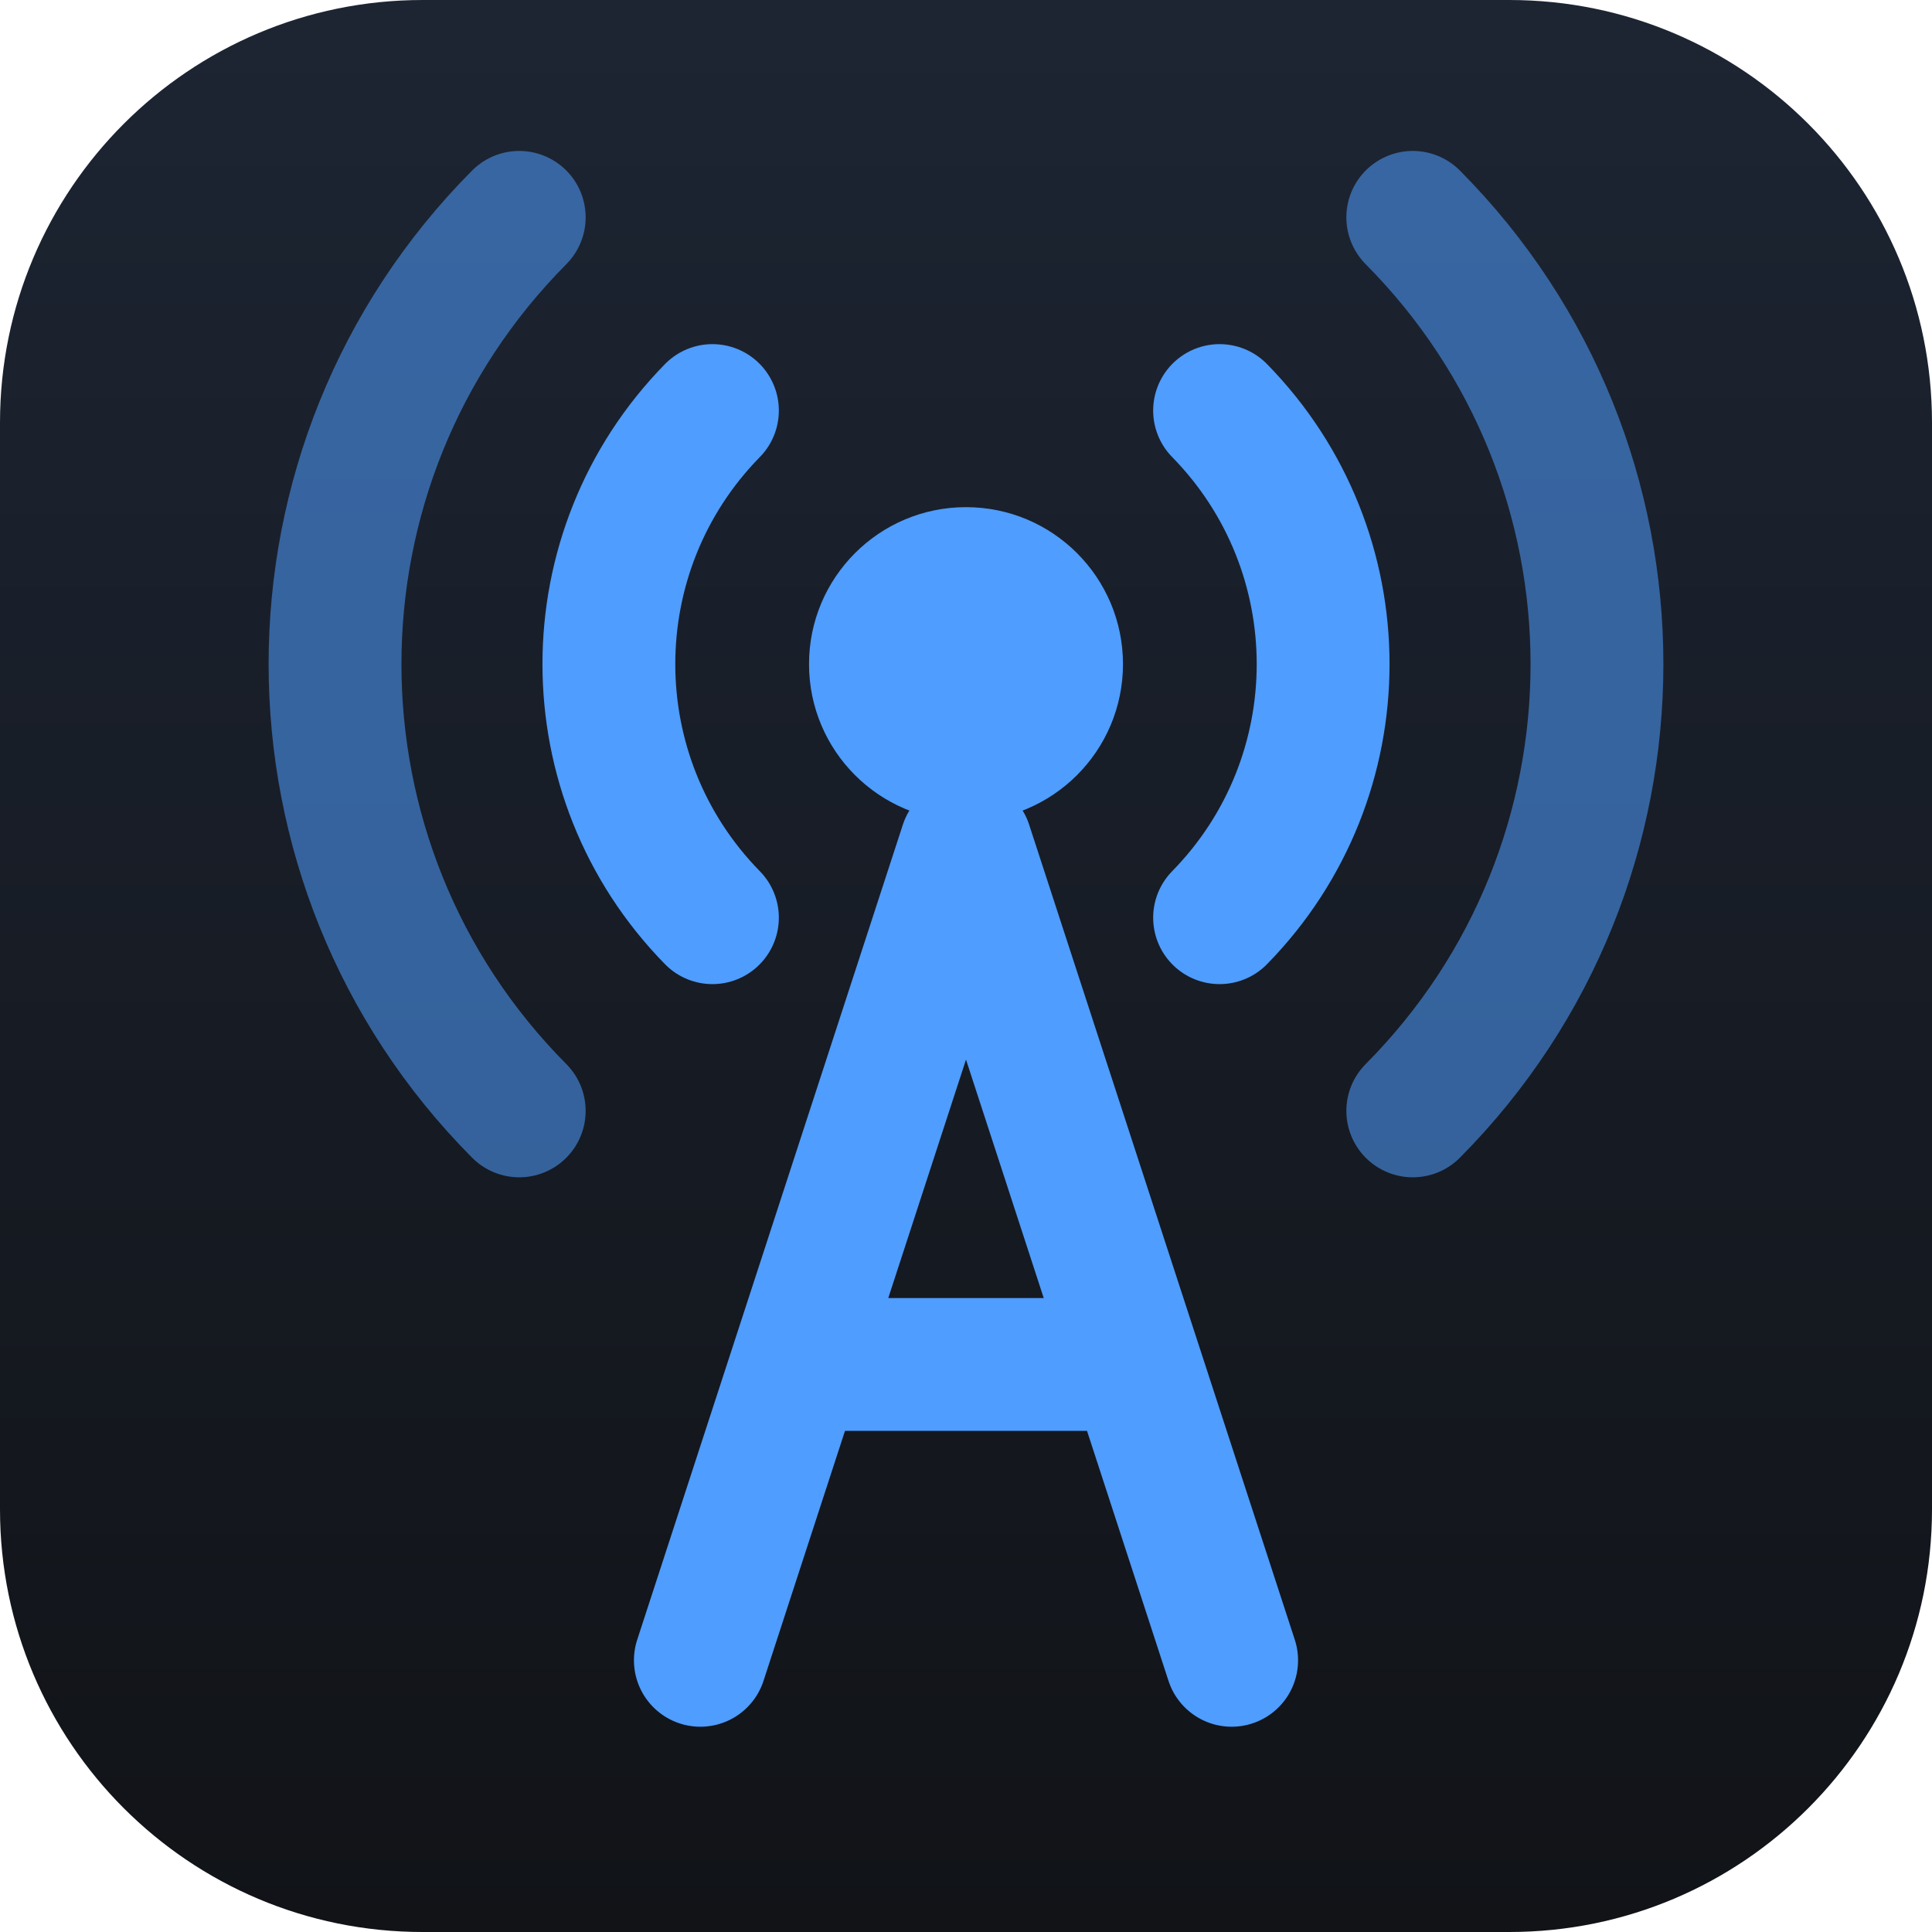
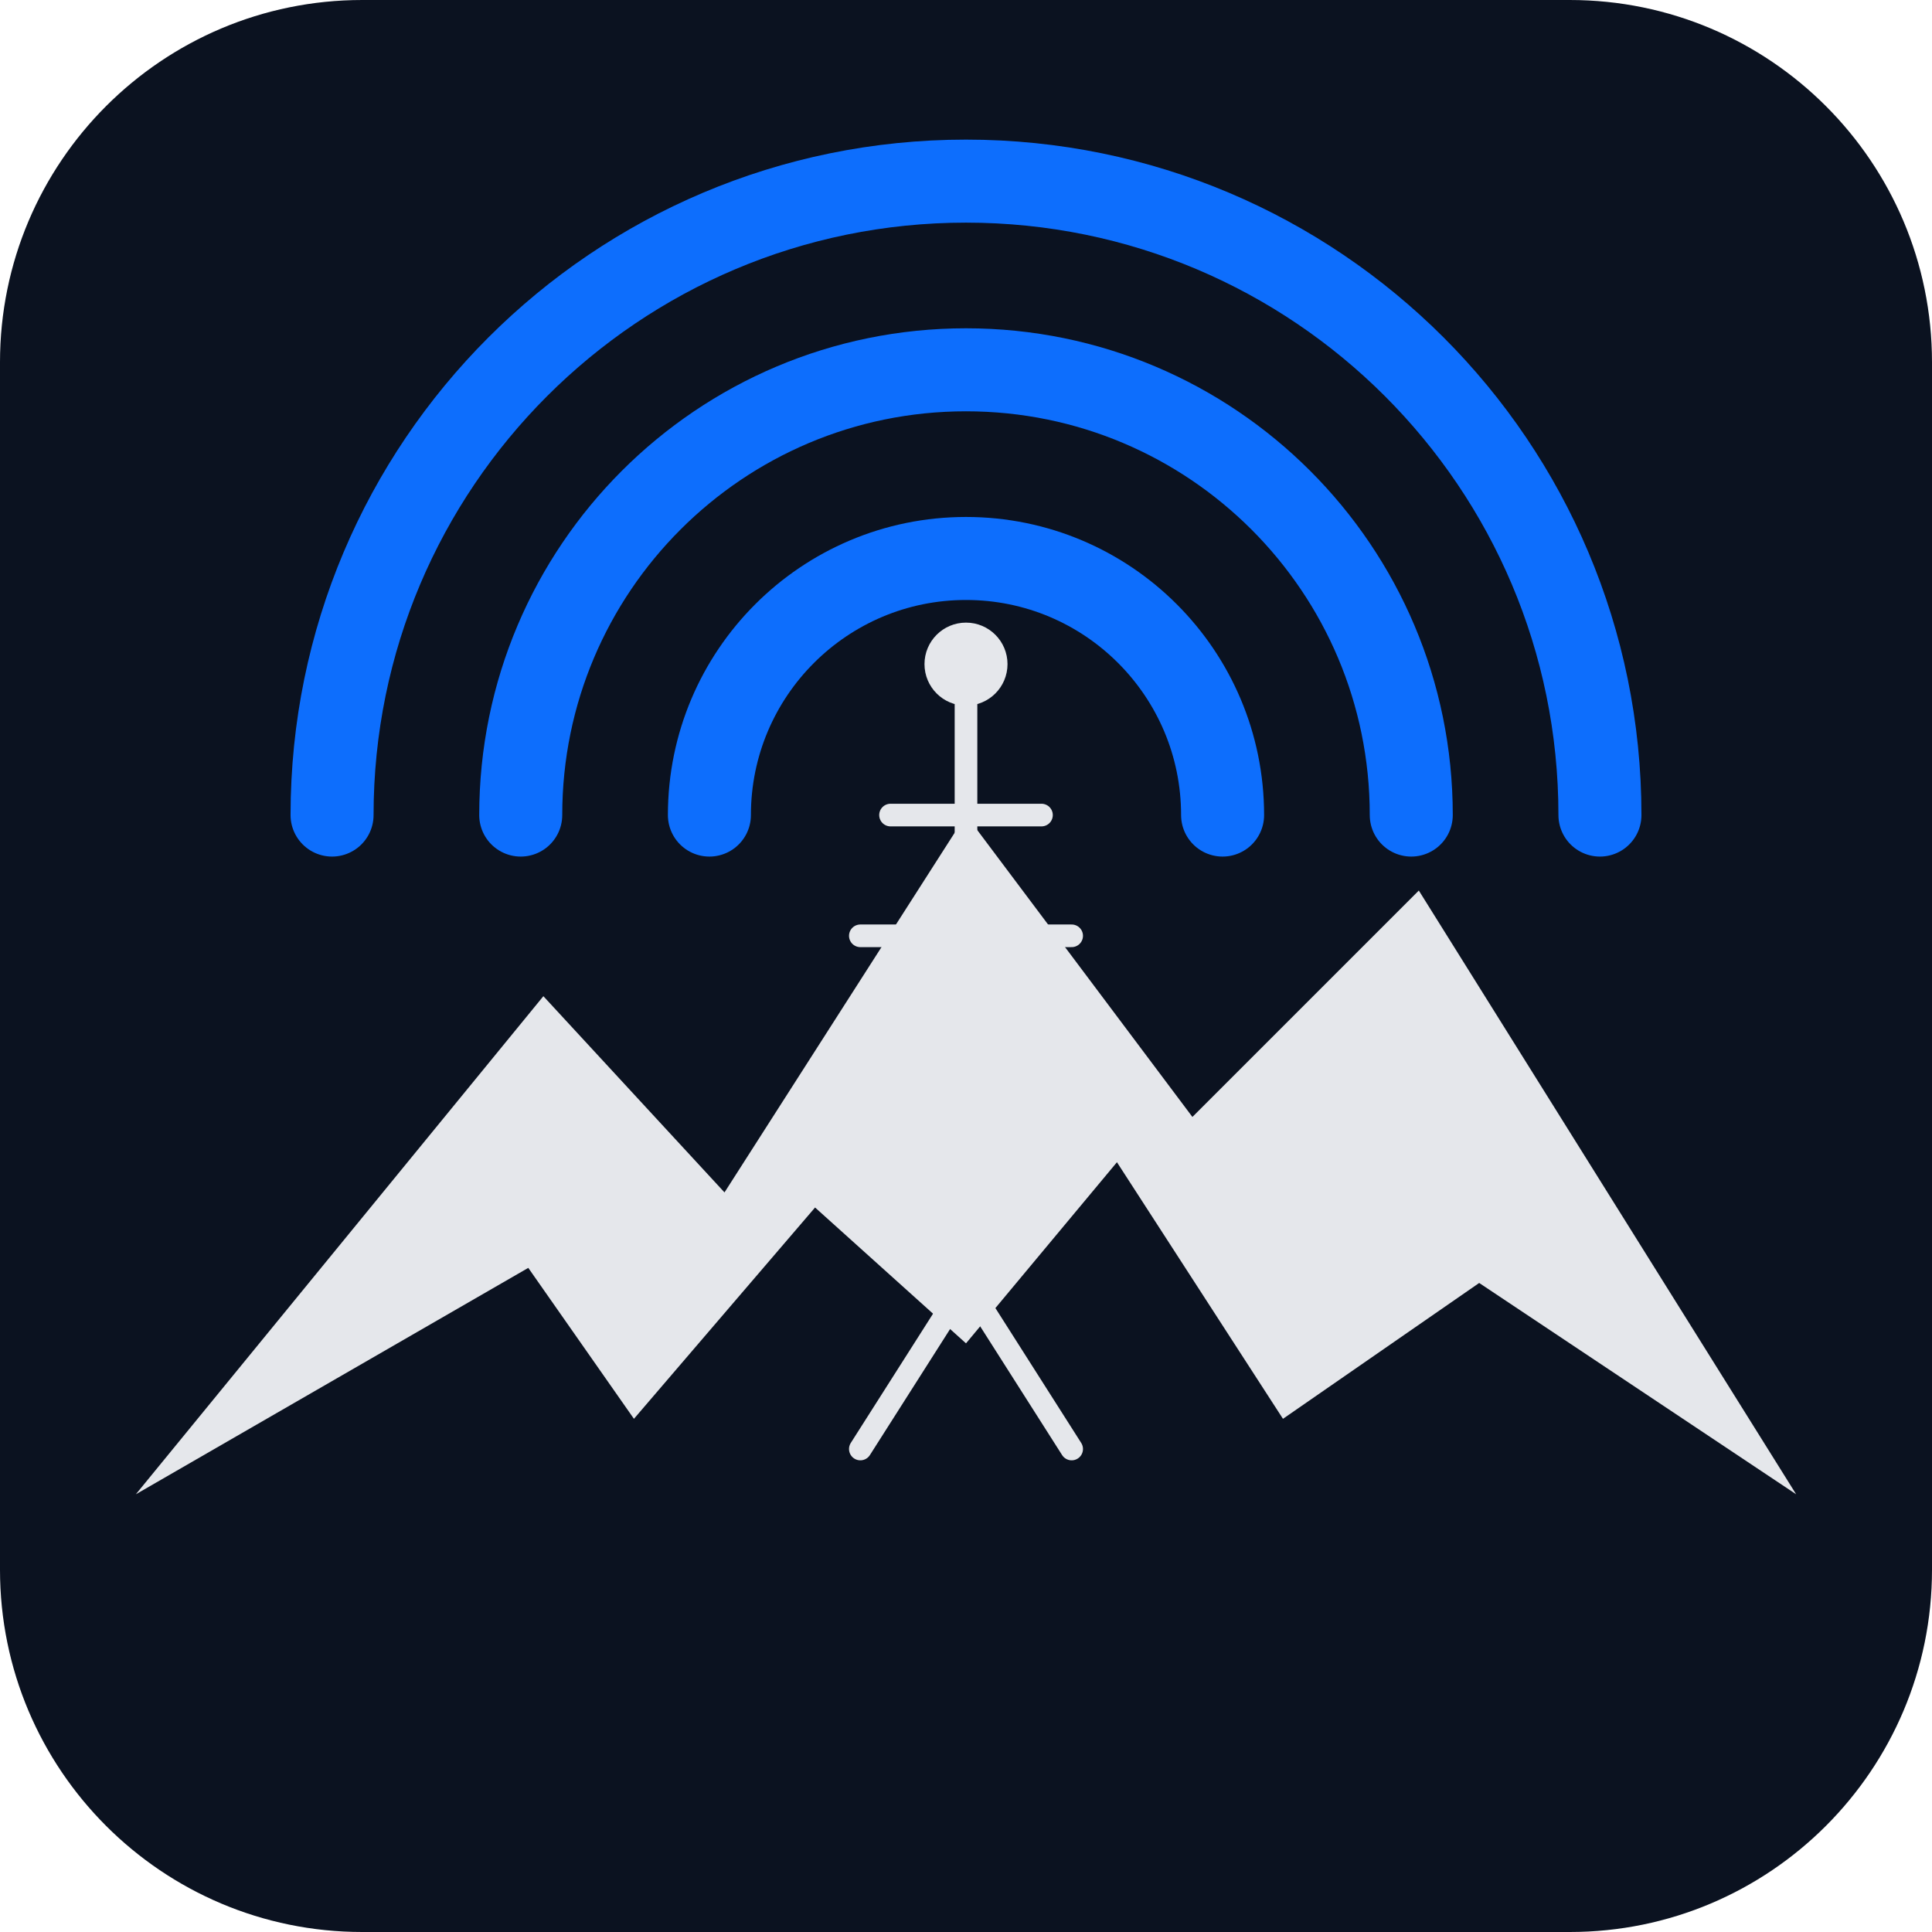
- <svg xmlns="http://www.w3.org/2000/svg" viewBox="0 0 32 32">
-   <defs>
-     <linearGradient id="bg" x1="0" y1="0" x2="0" y2="1">
-       <stop offset="0" stop-color="#1d2533" />
-       <stop offset="1" stop-color="#111317" />
-     </linearGradient>
-   </defs>
-   <rect width="32" height="32" rx="7" fill="url(#bg)" />
-   <g fill="none" stroke="#4f9dff" stroke-width="2.2" stroke-linecap="round" stroke-linejoin="round">
-     <path d="M16 14 11.6 27.5M16 14l4.4 13.5M13.2 22.6h5.6" />
-     <path d="M20.2 6.8a6 6 0 0 1 0 8.4M11.8 6.8a6 6 0 0 0 0 8.4" />
-     <path d="M23.4 3.6a10.5 10.5 0 0 1 0 14.8M8.6 3.6a10.5 10.5 0 0 0 0 14.8" opacity=".55" />
+ <svg xmlns="http://www.w3.org/2000/svg" viewBox="0 0 256 256" role="img" aria-label="MOR mountain and radio signal logo">
+   <rect width="256" height="256" rx="48" fill="#0B1220" />
+   <g fill="none" stroke="#0D6EFD" stroke-width="11" stroke-linecap="round">
+     <path d="M44 108 A84 84 0 0 1 212 108" />
+     <path d="M69 108 A59 59 0 0 1 187 108" />
+     <path d="M94 108 A34 34 0 0 1 162 108" />
  </g>
-   <circle cx="16" cy="11" r="2.6" fill="#4f9dff" />
+   <path fill="#E5E7EB" d="M18 198 72 132 96 158 128 108 158 148 188 118 238 198 196 170 170 188 148 154 128 178 108 160 84 188 70 168Z" />
+   <g fill="#E5E7EB" stroke="#E5E7EB" stroke-width="3" stroke-linecap="round" stroke-linejoin="round">
+     <path d="M128 92v78" />
+     <path d="M118 108h20M114 124h28M118 140h20" fill="none" />
+     <path d="M128 170l-14 22M128 170l14 22" fill="none" />
+     <circle cx="128" cy="88" r="4" />
+   </g>
</svg>
